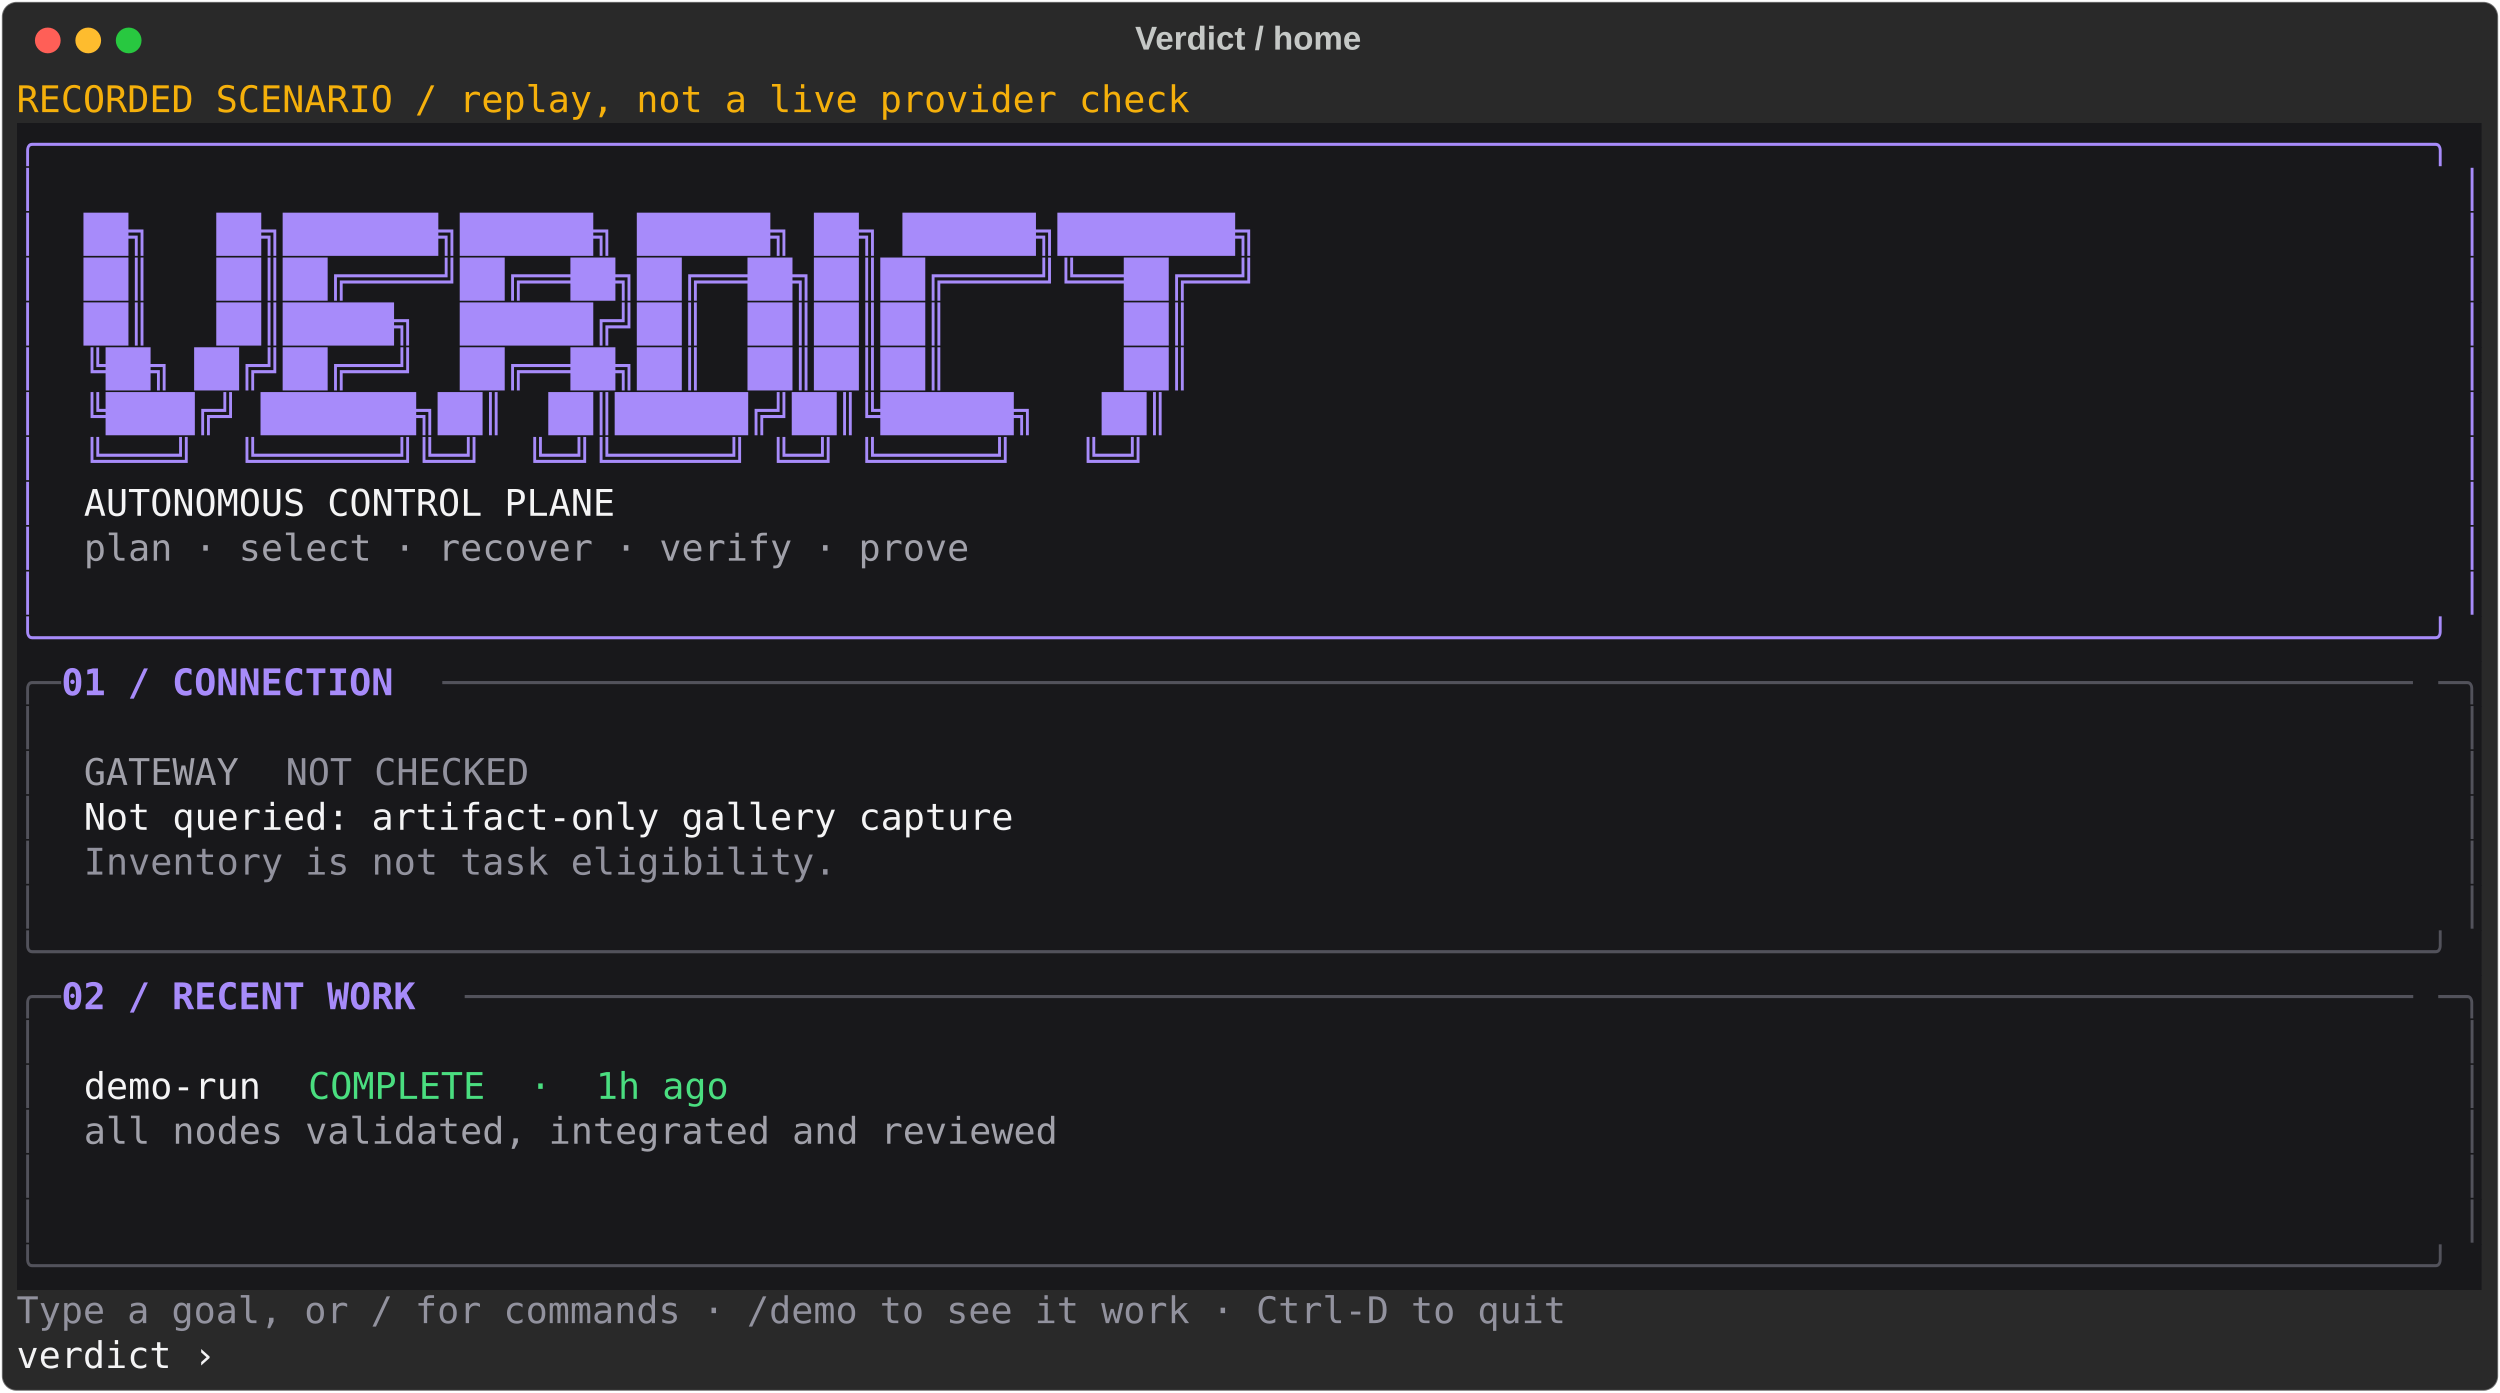
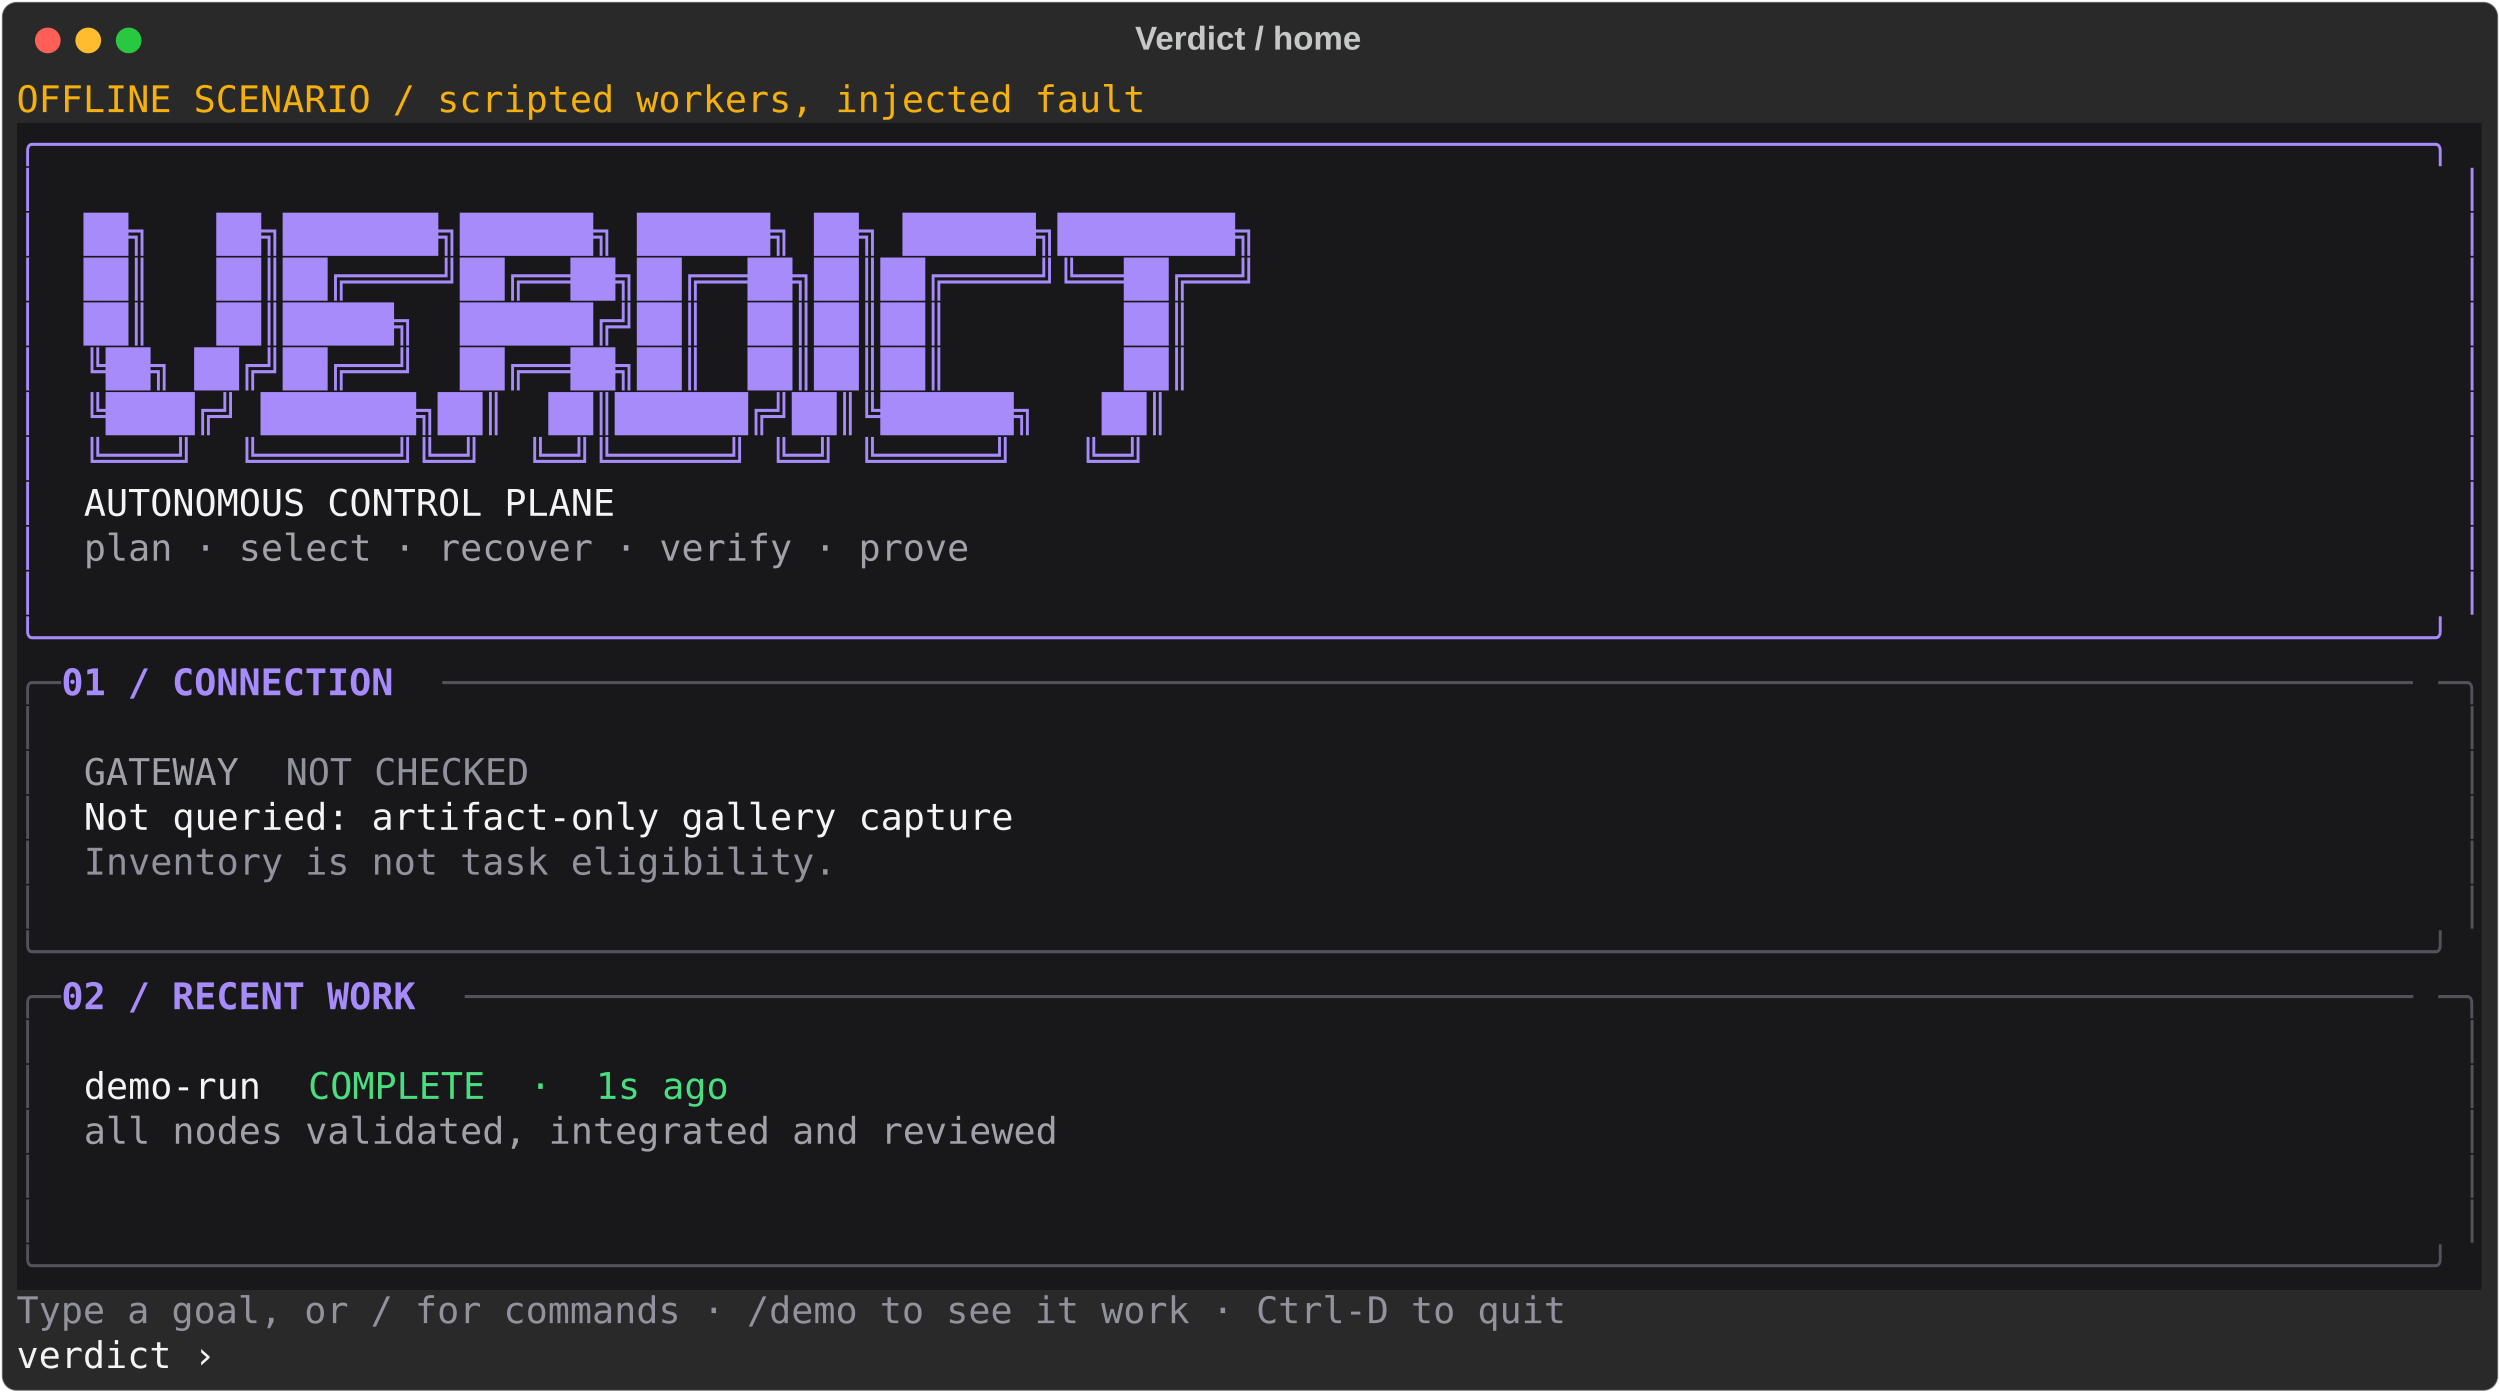
<svg xmlns="http://www.w3.org/2000/svg" class="rich-terminal" viewBox="0 0 1360 757.6">
  <style>

    @font-face {
        font-family: "Fira Code";
        src: local("FiraCode-Regular"),
                url("https://cdnjs.cloudflare.com/ajax/libs/firacode/6.2.0/woff2/FiraCode-Regular.woff2") format("woff2"),
                url("https://cdnjs.cloudflare.com/ajax/libs/firacode/6.2.0/woff/FiraCode-Regular.woff") format("woff");
        font-style: normal;
        font-weight: 400;
    }
    @font-face {
        font-family: "Fira Code";
        src: local("FiraCode-Bold"),
                url("https://cdnjs.cloudflare.com/ajax/libs/firacode/6.2.0/woff2/FiraCode-Bold.woff2") format("woff2"),
                url("https://cdnjs.cloudflare.com/ajax/libs/firacode/6.2.0/woff/FiraCode-Bold.woff") format("woff");
        font-style: bold;
        font-weight: 700;
    }

    .home-110-matrix {
        font-family: Fira Code, monospace;
        font-size: 20px;
        line-height: 24.4px;
        font-variant-east-asian: full-width;
    }

    .home-110-title {
        font-size: 18px;
        font-weight: bold;
        font-family: arial;
    }

    .home-110-r1 { fill: #f5b00b }
.home-110-r2 { fill: #c5c8c6 }
.home-110-r3 { fill: #a78bfa;font-weight: bold }
.home-110-r4 { fill: #f4f4f5 }
.home-110-r5 { fill: #a1a1aa }
.home-110-r6 { fill: #52525b }
.home-110-r7 { fill: #92929e }
.home-110-r8 { fill: #4ade80 }
    </style>
  <defs>
    <clipPath id="home-110-clip-terminal">
      <rect x="0" y="0" width="1341.0" height="706.6" />
    </clipPath>
    <clipPath id="home-110-line-0">
      <rect x="0" y="1.5" width="1342" height="24.65" />
    </clipPath>
    <clipPath id="home-110-line-1">
      <rect x="0" y="25.9" width="1342" height="24.65" />
    </clipPath>
    <clipPath id="home-110-line-2">
      <rect x="0" y="50.3" width="1342" height="24.65" />
    </clipPath>
    <clipPath id="home-110-line-3">
      <rect x="0" y="74.7" width="1342" height="24.65" />
    </clipPath>
    <clipPath id="home-110-line-4">
      <rect x="0" y="99.1" width="1342" height="24.65" />
    </clipPath>
    <clipPath id="home-110-line-5">
      <rect x="0" y="123.5" width="1342" height="24.65" />
    </clipPath>
    <clipPath id="home-110-line-6">
      <rect x="0" y="147.9" width="1342" height="24.65" />
    </clipPath>
    <clipPath id="home-110-line-7">
      <rect x="0" y="172.3" width="1342" height="24.65" />
    </clipPath>
    <clipPath id="home-110-line-8">
      <rect x="0" y="196.7" width="1342" height="24.65" />
    </clipPath>
    <clipPath id="home-110-line-9">
      <rect x="0" y="221.1" width="1342" height="24.65" />
    </clipPath>
    <clipPath id="home-110-line-10">
      <rect x="0" y="245.5" width="1342" height="24.65" />
    </clipPath>
    <clipPath id="home-110-line-11">
      <rect x="0" y="269.9" width="1342" height="24.65" />
    </clipPath>
    <clipPath id="home-110-line-12">
      <rect x="0" y="294.3" width="1342" height="24.65" />
    </clipPath>
    <clipPath id="home-110-line-13">
      <rect x="0" y="318.7" width="1342" height="24.65" />
    </clipPath>
    <clipPath id="home-110-line-14">
      <rect x="0" y="343.1" width="1342" height="24.65" />
    </clipPath>
    <clipPath id="home-110-line-15">
      <rect x="0" y="367.5" width="1342" height="24.65" />
    </clipPath>
    <clipPath id="home-110-line-16">
      <rect x="0" y="391.9" width="1342" height="24.65" />
    </clipPath>
    <clipPath id="home-110-line-17">
      <rect x="0" y="416.3" width="1342" height="24.65" />
    </clipPath>
    <clipPath id="home-110-line-18">
      <rect x="0" y="440.7" width="1342" height="24.65" />
    </clipPath>
    <clipPath id="home-110-line-19">
      <rect x="0" y="465.1" width="1342" height="24.65" />
    </clipPath>
    <clipPath id="home-110-line-20">
      <rect x="0" y="489.5" width="1342" height="24.65" />
    </clipPath>
    <clipPath id="home-110-line-21">
      <rect x="0" y="513.9" width="1342" height="24.65" />
    </clipPath>
    <clipPath id="home-110-line-22">
      <rect x="0" y="538.3" width="1342" height="24.65" />
    </clipPath>
    <clipPath id="home-110-line-23">
      <rect x="0" y="562.7" width="1342" height="24.65" />
    </clipPath>
    <clipPath id="home-110-line-24">
      <rect x="0" y="587.1" width="1342" height="24.65" />
    </clipPath>
    <clipPath id="home-110-line-25">
      <rect x="0" y="611.5" width="1342" height="24.65" />
    </clipPath>
    <clipPath id="home-110-line-26">
      <rect x="0" y="635.9" width="1342" height="24.65" />
    </clipPath>
    <clipPath id="home-110-line-27">
      <rect x="0" y="660.3" width="1342" height="24.65" />
    </clipPath>
  </defs>
  <rect fill="#292929" stroke="rgba(255,255,255,0.35)" stroke-width="1" x="1" y="1" width="1358" height="755.6" rx="8" />
  <text class="home-110-title" fill="#c5c8c6" text-anchor="middle" x="679" y="27">Verdict / home</text>
  <g transform="translate(26,22)">
    <circle cx="0" cy="0" r="7" fill="#ff5f57" />
    <circle cx="22" cy="0" r="7" fill="#febc2e" />
    <circle cx="44" cy="0" r="7" fill="#28c840" />
  </g>
  <g transform="translate(9, 41)" clip-path="url(#home-110-clip-terminal)">
    <rect fill="#18181b" x="0" y="25.9" width="1342" height="24.65" shape-rendering="crispEdges" />
    <rect fill="#18181b" x="0" y="50.3" width="12.2" height="24.65" shape-rendering="crispEdges" />
    <rect fill="#18181b" x="12.2" y="50.3" width="1317.6" height="24.65" shape-rendering="crispEdges" />
    <rect fill="#18181b" x="1329.8" y="50.3" width="12.2" height="24.65" shape-rendering="crispEdges" />
    <rect fill="#18181b" x="0" y="74.7" width="12.2" height="24.65" shape-rendering="crispEdges" />
    <rect fill="#18181b" x="12.2" y="74.7" width="24.4" height="24.65" shape-rendering="crispEdges" />
    <rect fill="#18181b" x="36.6" y="74.7" width="646.6" height="24.65" shape-rendering="crispEdges" />
    <rect fill="#18181b" x="683.2" y="74.7" width="622.2" height="24.65" shape-rendering="crispEdges" />
    <rect fill="#18181b" x="1305.4" y="74.7" width="24.4" height="24.65" shape-rendering="crispEdges" />
    <rect fill="#18181b" x="1329.8" y="74.7" width="12.2" height="24.65" shape-rendering="crispEdges" />
    <rect fill="#18181b" x="0" y="99.1" width="12.2" height="24.65" shape-rendering="crispEdges" />
    <rect fill="#18181b" x="12.2" y="99.1" width="24.4" height="24.65" shape-rendering="crispEdges" />
    <rect fill="#18181b" x="36.6" y="99.1" width="646.6" height="24.65" shape-rendering="crispEdges" />
    <rect fill="#18181b" x="683.2" y="99.1" width="622.2" height="24.65" shape-rendering="crispEdges" />
    <rect fill="#18181b" x="1305.4" y="99.1" width="24.4" height="24.65" shape-rendering="crispEdges" />
    <rect fill="#18181b" x="1329.8" y="99.1" width="12.2" height="24.65" shape-rendering="crispEdges" />
    <rect fill="#18181b" x="0" y="123.5" width="12.2" height="24.65" shape-rendering="crispEdges" />
    <rect fill="#18181b" x="12.2" y="123.5" width="24.4" height="24.65" shape-rendering="crispEdges" />
    <rect fill="#18181b" x="36.6" y="123.5" width="610" height="24.65" shape-rendering="crispEdges" />
    <rect fill="#18181b" x="646.6" y="123.5" width="658.8" height="24.65" shape-rendering="crispEdges" />
    <rect fill="#18181b" x="1305.4" y="123.5" width="24.4" height="24.65" shape-rendering="crispEdges" />
    <rect fill="#18181b" x="1329.8" y="123.5" width="12.2" height="24.65" shape-rendering="crispEdges" />
    <rect fill="#18181b" x="0" y="147.9" width="12.2" height="24.65" shape-rendering="crispEdges" />
    <rect fill="#18181b" x="12.2" y="147.9" width="24.4" height="24.65" shape-rendering="crispEdges" />
    <rect fill="#18181b" x="36.6" y="147.9" width="610" height="24.65" shape-rendering="crispEdges" />
    <rect fill="#18181b" x="646.6" y="147.9" width="658.8" height="24.65" shape-rendering="crispEdges" />
    <rect fill="#18181b" x="1305.4" y="147.9" width="24.4" height="24.65" shape-rendering="crispEdges" />
    <rect fill="#18181b" x="1329.8" y="147.9" width="12.2" height="24.65" shape-rendering="crispEdges" />
    <rect fill="#18181b" x="0" y="172.3" width="12.2" height="24.65" shape-rendering="crispEdges" />
    <rect fill="#18181b" x="12.2" y="172.3" width="24.4" height="24.65" shape-rendering="crispEdges" />
    <rect fill="#18181b" x="36.6" y="172.3" width="610" height="24.65" shape-rendering="crispEdges" />
    <rect fill="#18181b" x="646.6" y="172.3" width="658.8" height="24.65" shape-rendering="crispEdges" />
    <rect fill="#18181b" x="1305.4" y="172.3" width="24.4" height="24.65" shape-rendering="crispEdges" />
    <rect fill="#18181b" x="1329.8" y="172.3" width="12.2" height="24.65" shape-rendering="crispEdges" />
    <rect fill="#18181b" x="0" y="196.7" width="12.2" height="24.65" shape-rendering="crispEdges" />
    <rect fill="#18181b" x="12.2" y="196.7" width="24.4" height="24.65" shape-rendering="crispEdges" />
    <rect fill="#18181b" x="36.6" y="196.7" width="610" height="24.65" shape-rendering="crispEdges" />
    <rect fill="#18181b" x="646.6" y="196.7" width="658.8" height="24.65" shape-rendering="crispEdges" />
    <rect fill="#18181b" x="1305.4" y="196.7" width="24.4" height="24.65" shape-rendering="crispEdges" />
    <rect fill="#18181b" x="1329.8" y="196.7" width="12.2" height="24.65" shape-rendering="crispEdges" />
    <rect fill="#18181b" x="0" y="221.1" width="12.2" height="24.65" shape-rendering="crispEdges" />
    <rect fill="#18181b" x="12.2" y="221.1" width="24.4" height="24.65" shape-rendering="crispEdges" />
    <rect fill="#18181b" x="36.6" y="221.1" width="292.8" height="24.65" shape-rendering="crispEdges" />
    <rect fill="#18181b" x="329.4" y="221.1" width="976" height="24.65" shape-rendering="crispEdges" />
    <rect fill="#18181b" x="1305.4" y="221.1" width="24.4" height="24.65" shape-rendering="crispEdges" />
    <rect fill="#18181b" x="1329.8" y="221.1" width="12.2" height="24.65" shape-rendering="crispEdges" />
    <rect fill="#18181b" x="0" y="245.5" width="12.2" height="24.65" shape-rendering="crispEdges" />
    <rect fill="#18181b" x="12.2" y="245.5" width="24.4" height="24.65" shape-rendering="crispEdges" />
    <rect fill="#18181b" x="36.6" y="245.5" width="488" height="24.65" shape-rendering="crispEdges" />
    <rect fill="#18181b" x="524.6" y="245.5" width="780.8" height="24.65" shape-rendering="crispEdges" />
    <rect fill="#18181b" x="1305.4" y="245.5" width="24.4" height="24.65" shape-rendering="crispEdges" />
    <rect fill="#18181b" x="1329.8" y="245.5" width="12.2" height="24.65" shape-rendering="crispEdges" />
    <rect fill="#18181b" x="0" y="269.9" width="12.2" height="24.65" shape-rendering="crispEdges" />
    <rect fill="#18181b" x="12.2" y="269.9" width="1317.6" height="24.65" shape-rendering="crispEdges" />
    <rect fill="#18181b" x="1329.8" y="269.9" width="12.2" height="24.65" shape-rendering="crispEdges" />
    <rect fill="#18181b" x="0" y="294.3" width="1342" height="24.65" shape-rendering="crispEdges" />
    <rect fill="#18181b" x="0" y="318.7" width="24.4" height="24.65" shape-rendering="crispEdges" />
    <rect fill="#18181b" x="24.4" y="318.7" width="207.4" height="24.65" shape-rendering="crispEdges" />
    <rect fill="#18181b" x="231.8" y="318.7" width="1085.8" height="24.65" shape-rendering="crispEdges" />
    <rect fill="#18181b" x="1317.6" y="318.7" width="24.4" height="24.65" shape-rendering="crispEdges" />
    <rect fill="#18181b" x="0" y="343.1" width="12.2" height="24.65" shape-rendering="crispEdges" />
    <rect fill="#18181b" x="12.2" y="343.1" width="1317.6" height="24.65" shape-rendering="crispEdges" />
    <rect fill="#18181b" x="1329.8" y="343.1" width="12.2" height="24.65" shape-rendering="crispEdges" />
    <rect fill="#18181b" x="0" y="367.5" width="12.2" height="24.65" shape-rendering="crispEdges" />
    <rect fill="#18181b" x="12.2" y="367.5" width="24.4" height="24.65" shape-rendering="crispEdges" />
    <rect fill="#18181b" x="36.6" y="367.5" width="109.8" height="24.65" shape-rendering="crispEdges" />
    <rect fill="#18181b" x="146.4" y="367.5" width="134.2" height="24.65" shape-rendering="crispEdges" />
    <rect fill="#18181b" x="280.6" y="367.5" width="1024.8" height="24.65" shape-rendering="crispEdges" />
    <rect fill="#18181b" x="1305.4" y="367.5" width="24.4" height="24.65" shape-rendering="crispEdges" />
    <rect fill="#18181b" x="1329.8" y="367.5" width="12.2" height="24.65" shape-rendering="crispEdges" />
    <rect fill="#18181b" x="0" y="391.9" width="12.2" height="24.65" shape-rendering="crispEdges" />
    <rect fill="#18181b" x="12.2" y="391.9" width="24.4" height="24.65" shape-rendering="crispEdges" />
    <rect fill="#18181b" x="36.6" y="391.9" width="512.4" height="24.65" shape-rendering="crispEdges" />
    <rect fill="#18181b" x="549" y="391.9" width="756.4" height="24.65" shape-rendering="crispEdges" />
    <rect fill="#18181b" x="1305.4" y="391.9" width="24.4" height="24.65" shape-rendering="crispEdges" />
    <rect fill="#18181b" x="1329.8" y="391.9" width="12.2" height="24.65" shape-rendering="crispEdges" />
    <rect fill="#18181b" x="0" y="416.3" width="12.2" height="24.65" shape-rendering="crispEdges" />
    <rect fill="#18181b" x="12.2" y="416.3" width="24.4" height="24.65" shape-rendering="crispEdges" />
    <rect fill="#18181b" x="36.6" y="416.3" width="414.8" height="24.65" shape-rendering="crispEdges" />
    <rect fill="#18181b" x="451.4" y="416.3" width="854" height="24.65" shape-rendering="crispEdges" />
    <rect fill="#18181b" x="1305.4" y="416.3" width="24.4" height="24.65" shape-rendering="crispEdges" />
    <rect fill="#18181b" x="1329.8" y="416.3" width="12.2" height="24.65" shape-rendering="crispEdges" />
    <rect fill="#18181b" x="0" y="440.7" width="12.2" height="24.65" shape-rendering="crispEdges" />
    <rect fill="#18181b" x="12.2" y="440.7" width="1317.6" height="24.65" shape-rendering="crispEdges" />
    <rect fill="#18181b" x="1329.8" y="440.7" width="12.2" height="24.65" shape-rendering="crispEdges" />
    <rect fill="#18181b" x="0" y="465.1" width="1342" height="24.65" shape-rendering="crispEdges" />
    <rect fill="#18181b" x="0" y="489.5" width="24.4" height="24.65" shape-rendering="crispEdges" />
    <rect fill="#18181b" x="24.4" y="489.5" width="219.6" height="24.65" shape-rendering="crispEdges" />
    <rect fill="#18181b" x="244" y="489.5" width="1073.6" height="24.65" shape-rendering="crispEdges" />
    <rect fill="#18181b" x="1317.6" y="489.5" width="24.4" height="24.65" shape-rendering="crispEdges" />
    <rect fill="#18181b" x="0" y="513.9" width="12.2" height="24.65" shape-rendering="crispEdges" />
    <rect fill="#18181b" x="12.2" y="513.9" width="1317.6" height="24.65" shape-rendering="crispEdges" />
    <rect fill="#18181b" x="1329.8" y="513.9" width="12.2" height="24.65" shape-rendering="crispEdges" />
    <rect fill="#18181b" x="0" y="538.3" width="12.2" height="24.65" shape-rendering="crispEdges" />
    <rect fill="#18181b" x="12.2" y="538.3" width="24.4" height="24.65" shape-rendering="crispEdges" />
    <rect fill="#18181b" x="36.6" y="538.3" width="122" height="24.65" shape-rendering="crispEdges" />
    <rect fill="#18181b" x="158.6" y="538.3" width="231.8" height="24.65" shape-rendering="crispEdges" />
    <rect fill="#18181b" x="390.4" y="538.3" width="915" height="24.65" shape-rendering="crispEdges" />
    <rect fill="#18181b" x="1305.4" y="538.3" width="24.4" height="24.65" shape-rendering="crispEdges" />
    <rect fill="#18181b" x="1329.8" y="538.3" width="12.2" height="24.65" shape-rendering="crispEdges" />
    <rect fill="#18181b" x="0" y="562.7" width="12.2" height="24.65" shape-rendering="crispEdges" />
    <rect fill="#18181b" x="12.2" y="562.7" width="24.4" height="24.65" shape-rendering="crispEdges" />
    <rect fill="#18181b" x="36.6" y="562.7" width="536.8" height="24.65" shape-rendering="crispEdges" />
    <rect fill="#18181b" x="573.4" y="562.7" width="732" height="24.65" shape-rendering="crispEdges" />
    <rect fill="#18181b" x="1305.4" y="562.7" width="24.4" height="24.65" shape-rendering="crispEdges" />
    <rect fill="#18181b" x="1329.8" y="562.7" width="12.2" height="24.65" shape-rendering="crispEdges" />
    <rect fill="#18181b" x="0" y="587.1" width="12.2" height="24.65" shape-rendering="crispEdges" />
    <rect fill="#18181b" x="12.2" y="587.1" width="24.4" height="24.65" shape-rendering="crispEdges" />
    <rect fill="#18181b" x="36.6" y="587.1" width="1268.8" height="24.65" shape-rendering="crispEdges" />
    <rect fill="#18181b" x="1305.4" y="587.1" width="24.4" height="24.65" shape-rendering="crispEdges" />
    <rect fill="#18181b" x="1329.8" y="587.1" width="12.2" height="24.65" shape-rendering="crispEdges" />
    <rect fill="#18181b" x="0" y="611.5" width="12.2" height="24.65" shape-rendering="crispEdges" />
    <rect fill="#18181b" x="12.2" y="611.5" width="1317.6" height="24.65" shape-rendering="crispEdges" />
    <rect fill="#18181b" x="1329.8" y="611.5" width="12.2" height="24.65" shape-rendering="crispEdges" />
    <rect fill="#18181b" x="0" y="635.9" width="1342" height="24.65" shape-rendering="crispEdges" />
    <g class="home-110-matrix">
-       <text class="home-110-r1" x="0" y="20" textLength="646.6" clip-path="url(#home-110-line-0)">RECORDED SCENARIO / replay, not a live provider check</text>
+       <text class="home-110-r1" x="0" y="20" textLength="622.2" clip-path="url(#home-110-line-0)">OFFLINE SCENARIO / scripted workers, injected fault</text>
      <text class="home-110-r2" x="1342" y="20" textLength="12.2" clip-path="url(#home-110-line-0)">
</text>
      <text class="home-110-r3" x="0" y="44.4" textLength="1342" clip-path="url(#home-110-line-1)">╭────────────────────────────────────────────────────────────────────────────────────────────────────────────╮</text>
      <text class="home-110-r2" x="1342" y="44.4" textLength="12.2" clip-path="url(#home-110-line-1)">
</text>
      <text class="home-110-r3" x="0" y="68.8" textLength="12.2" clip-path="url(#home-110-line-2)">│</text>
      <text class="home-110-r3" x="1329.8" y="68.8" textLength="12.2" clip-path="url(#home-110-line-2)">│</text>
      <text class="home-110-r2" x="1342" y="68.8" textLength="12.2" clip-path="url(#home-110-line-2)">
</text>
      <text class="home-110-r3" x="0" y="93.2" textLength="12.2" clip-path="url(#home-110-line-3)">│</text>
      <text class="home-110-r3" x="36.6" y="93.2" textLength="646.6" clip-path="url(#home-110-line-3)">██╗   ██╗███████╗██████╗ ██████╗ ██╗ ██████╗████████╗</text>
      <text class="home-110-r3" x="1329.8" y="93.2" textLength="12.2" clip-path="url(#home-110-line-3)">│</text>
      <text class="home-110-r2" x="1342" y="93.2" textLength="12.2" clip-path="url(#home-110-line-3)">
</text>
      <text class="home-110-r3" x="0" y="117.6" textLength="12.2" clip-path="url(#home-110-line-4)">│</text>
      <text class="home-110-r3" x="36.6" y="117.6" textLength="646.6" clip-path="url(#home-110-line-4)">██║   ██║██╔════╝██╔══██╗██╔══██╗██║██╔════╝╚══██╔══╝</text>
      <text class="home-110-r3" x="1329.8" y="117.6" textLength="12.2" clip-path="url(#home-110-line-4)">│</text>
      <text class="home-110-r2" x="1342" y="117.6" textLength="12.2" clip-path="url(#home-110-line-4)">
</text>
      <text class="home-110-r3" x="0" y="142" textLength="12.2" clip-path="url(#home-110-line-5)">│</text>
      <text class="home-110-r3" x="36.6" y="142" textLength="610" clip-path="url(#home-110-line-5)">██║   ██║█████╗  ██████╔╝██║  ██║██║██║        ██║</text>
      <text class="home-110-r3" x="1329.8" y="142" textLength="12.2" clip-path="url(#home-110-line-5)">│</text>
      <text class="home-110-r2" x="1342" y="142" textLength="12.2" clip-path="url(#home-110-line-5)">
</text>
      <text class="home-110-r3" x="0" y="166.4" textLength="12.2" clip-path="url(#home-110-line-6)">│</text>
      <text class="home-110-r3" x="36.6" y="166.4" textLength="610" clip-path="url(#home-110-line-6)">╚██╗ ██╔╝██╔══╝  ██╔══██╗██║  ██║██║██║        ██║</text>
      <text class="home-110-r3" x="1329.8" y="166.4" textLength="12.2" clip-path="url(#home-110-line-6)">│</text>
      <text class="home-110-r2" x="1342" y="166.4" textLength="12.2" clip-path="url(#home-110-line-6)">
</text>
      <text class="home-110-r3" x="0" y="190.8" textLength="12.2" clip-path="url(#home-110-line-7)">│</text>
      <text class="home-110-r3" x="36.6" y="190.8" textLength="610" clip-path="url(#home-110-line-7)"> ╚████╔╝ ███████╗██║  ██║██████╔╝██║╚██████╗   ██║</text>
      <text class="home-110-r3" x="1329.8" y="190.8" textLength="12.2" clip-path="url(#home-110-line-7)">│</text>
      <text class="home-110-r2" x="1342" y="190.8" textLength="12.2" clip-path="url(#home-110-line-7)">
</text>
      <text class="home-110-r3" x="0" y="215.2" textLength="12.2" clip-path="url(#home-110-line-8)">│</text>
      <text class="home-110-r3" x="36.6" y="215.2" textLength="610" clip-path="url(#home-110-line-8)">  ╚═══╝  ╚══════╝╚═╝  ╚═╝╚═════╝ ╚═╝ ╚═════╝   ╚═╝</text>
      <text class="home-110-r3" x="1329.8" y="215.2" textLength="12.2" clip-path="url(#home-110-line-8)">│</text>
      <text class="home-110-r2" x="1342" y="215.2" textLength="12.2" clip-path="url(#home-110-line-8)">
</text>
      <text class="home-110-r3" x="0" y="239.6" textLength="12.2" clip-path="url(#home-110-line-9)">│</text>
      <text class="home-110-r4" x="36.6" y="239.6" textLength="292.8" clip-path="url(#home-110-line-9)">AUTONOMOUS CONTROL PLANE</text>
      <text class="home-110-r3" x="1329.8" y="239.6" textLength="12.2" clip-path="url(#home-110-line-9)">│</text>
      <text class="home-110-r2" x="1342" y="239.6" textLength="12.2" clip-path="url(#home-110-line-9)">
</text>
      <text class="home-110-r3" x="0" y="264" textLength="12.2" clip-path="url(#home-110-line-10)">│</text>
      <text class="home-110-r5" x="36.6" y="264" textLength="488" clip-path="url(#home-110-line-10)">plan · select · recover · verify · prove</text>
      <text class="home-110-r3" x="1329.8" y="264" textLength="12.2" clip-path="url(#home-110-line-10)">│</text>
      <text class="home-110-r2" x="1342" y="264" textLength="12.2" clip-path="url(#home-110-line-10)">
</text>
      <text class="home-110-r3" x="0" y="288.4" textLength="12.2" clip-path="url(#home-110-line-11)">│</text>
      <text class="home-110-r3" x="1329.8" y="288.4" textLength="12.2" clip-path="url(#home-110-line-11)">│</text>
      <text class="home-110-r2" x="1342" y="288.4" textLength="12.2" clip-path="url(#home-110-line-11)">
</text>
      <text class="home-110-r3" x="0" y="312.8" textLength="1342" clip-path="url(#home-110-line-12)">╰────────────────────────────────────────────────────────────────────────────────────────────────────────────╯</text>
      <text class="home-110-r2" x="1342" y="312.8" textLength="12.2" clip-path="url(#home-110-line-12)">
</text>
      <text class="home-110-r6" x="0" y="337.2" textLength="24.4" clip-path="url(#home-110-line-13)">╭─</text>
      <text class="home-110-r3" x="24.4" y="337.2" textLength="207.4" clip-path="url(#home-110-line-13)"> 01 / CONNECTION </text>
      <text class="home-110-r6" x="231.8" y="337.2" textLength="1085.8" clip-path="url(#home-110-line-13)">─────────────────────────────────────────────────────────────────────────────────────────</text>
      <text class="home-110-r6" x="1317.6" y="337.2" textLength="24.4" clip-path="url(#home-110-line-13)">─╮</text>
      <text class="home-110-r2" x="1342" y="337.2" textLength="12.2" clip-path="url(#home-110-line-13)">
</text>
      <text class="home-110-r6" x="0" y="361.6" textLength="12.2" clip-path="url(#home-110-line-14)">│</text>
      <text class="home-110-r6" x="1329.8" y="361.6" textLength="12.2" clip-path="url(#home-110-line-14)">│</text>
      <text class="home-110-r2" x="1342" y="361.6" textLength="12.2" clip-path="url(#home-110-line-14)">
</text>
      <text class="home-110-r6" x="0" y="386" textLength="12.2" clip-path="url(#home-110-line-15)">│</text>
      <text class="home-110-r5" x="36.6" y="386" textLength="109.8" clip-path="url(#home-110-line-15)">GATEWAY  </text>
      <text class="home-110-r7" x="146.4" y="386" textLength="134.2" clip-path="url(#home-110-line-15)">NOT CHECKED</text>
      <text class="home-110-r6" x="1329.8" y="386" textLength="12.2" clip-path="url(#home-110-line-15)">│</text>
      <text class="home-110-r2" x="1342" y="386" textLength="12.2" clip-path="url(#home-110-line-15)">
</text>
      <text class="home-110-r6" x="0" y="410.4" textLength="12.2" clip-path="url(#home-110-line-16)">│</text>
      <text class="home-110-r4" x="36.6" y="410.4" textLength="512.4" clip-path="url(#home-110-line-16)">Not queried: artifact-only gallery capture</text>
      <text class="home-110-r6" x="1329.8" y="410.4" textLength="12.2" clip-path="url(#home-110-line-16)">│</text>
      <text class="home-110-r2" x="1342" y="410.4" textLength="12.2" clip-path="url(#home-110-line-16)">
</text>
      <text class="home-110-r6" x="0" y="434.8" textLength="12.2" clip-path="url(#home-110-line-17)">│</text>
      <text class="home-110-r7" x="36.6" y="434.8" textLength="414.8" clip-path="url(#home-110-line-17)">Inventory is not task eligibility.</text>
      <text class="home-110-r6" x="1329.8" y="434.8" textLength="12.2" clip-path="url(#home-110-line-17)">│</text>
      <text class="home-110-r2" x="1342" y="434.8" textLength="12.2" clip-path="url(#home-110-line-17)">
</text>
      <text class="home-110-r6" x="0" y="459.2" textLength="12.2" clip-path="url(#home-110-line-18)">│</text>
      <text class="home-110-r6" x="1329.8" y="459.2" textLength="12.2" clip-path="url(#home-110-line-18)">│</text>
      <text class="home-110-r2" x="1342" y="459.2" textLength="12.2" clip-path="url(#home-110-line-18)">
</text>
      <text class="home-110-r6" x="0" y="483.6" textLength="1342" clip-path="url(#home-110-line-19)">╰────────────────────────────────────────────────────────────────────────────────────────────────────────────╯</text>
      <text class="home-110-r2" x="1342" y="483.6" textLength="12.2" clip-path="url(#home-110-line-19)">
</text>
      <text class="home-110-r6" x="0" y="508" textLength="24.4" clip-path="url(#home-110-line-20)">╭─</text>
      <text class="home-110-r3" x="24.4" y="508" textLength="219.6" clip-path="url(#home-110-line-20)"> 02 / RECENT WORK </text>
      <text class="home-110-r6" x="244" y="508" textLength="1073.6" clip-path="url(#home-110-line-20)">────────────────────────────────────────────────────────────────────────────────────────</text>
      <text class="home-110-r6" x="1317.6" y="508" textLength="24.4" clip-path="url(#home-110-line-20)">─╮</text>
      <text class="home-110-r2" x="1342" y="508" textLength="12.2" clip-path="url(#home-110-line-20)">
</text>
      <text class="home-110-r6" x="0" y="532.4" textLength="12.2" clip-path="url(#home-110-line-21)">│</text>
      <text class="home-110-r6" x="1329.8" y="532.4" textLength="12.2" clip-path="url(#home-110-line-21)">│</text>
      <text class="home-110-r2" x="1342" y="532.4" textLength="12.2" clip-path="url(#home-110-line-21)">
</text>
      <text class="home-110-r6" x="0" y="556.8" textLength="12.2" clip-path="url(#home-110-line-22)">│</text>
      <text class="home-110-r4" x="36.6" y="556.8" textLength="122" clip-path="url(#home-110-line-22)">demo-run  </text>
-       <text class="home-110-r8" x="158.6" y="556.8" textLength="231.8" clip-path="url(#home-110-line-22)">COMPLETE  ·  1h ago</text>
+       <text class="home-110-r8" x="158.6" y="556.8" textLength="231.8" clip-path="url(#home-110-line-22)">COMPLETE  ·  1s ago</text>
      <text class="home-110-r6" x="1329.8" y="556.8" textLength="12.2" clip-path="url(#home-110-line-22)">│</text>
      <text class="home-110-r2" x="1342" y="556.8" textLength="12.2" clip-path="url(#home-110-line-22)">
</text>
      <text class="home-110-r6" x="0" y="581.2" textLength="12.2" clip-path="url(#home-110-line-23)">│</text>
      <text class="home-110-r5" x="36.6" y="581.2" textLength="536.8" clip-path="url(#home-110-line-23)">all nodes validated, integrated and reviewed</text>
      <text class="home-110-r6" x="1329.8" y="581.2" textLength="12.2" clip-path="url(#home-110-line-23)">│</text>
      <text class="home-110-r2" x="1342" y="581.2" textLength="12.2" clip-path="url(#home-110-line-23)">
</text>
      <text class="home-110-r6" x="0" y="605.6" textLength="12.2" clip-path="url(#home-110-line-24)">│</text>
      <text class="home-110-r6" x="1329.8" y="605.6" textLength="12.2" clip-path="url(#home-110-line-24)">│</text>
      <text class="home-110-r2" x="1342" y="605.6" textLength="12.2" clip-path="url(#home-110-line-24)">
</text>
      <text class="home-110-r6" x="0" y="630" textLength="12.2" clip-path="url(#home-110-line-25)">│</text>
      <text class="home-110-r6" x="1329.8" y="630" textLength="12.2" clip-path="url(#home-110-line-25)">│</text>
      <text class="home-110-r2" x="1342" y="630" textLength="12.2" clip-path="url(#home-110-line-25)">
</text>
      <text class="home-110-r6" x="0" y="654.4" textLength="1342" clip-path="url(#home-110-line-26)">╰────────────────────────────────────────────────────────────────────────────────────────────────────────────╯</text>
      <text class="home-110-r2" x="1342" y="654.4" textLength="12.2" clip-path="url(#home-110-line-26)">
</text>
      <text class="home-110-r7" x="0" y="678.8" textLength="854" clip-path="url(#home-110-line-27)">Type a goal, or / for commands · /demo to see it work · Ctrl-D to quit</text>
      <text class="home-110-r2" x="1342" y="678.8" textLength="12.2" clip-path="url(#home-110-line-27)">
</text>
      <text class="home-110-r4" x="0" y="703.2" textLength="109.8" clip-path="url(#home-110-line-28)">verdict ›</text>
      <text class="home-110-r2" x="1342" y="703.2" textLength="12.2" clip-path="url(#home-110-line-28)">
</text>
    </g>
  </g>
</svg>
